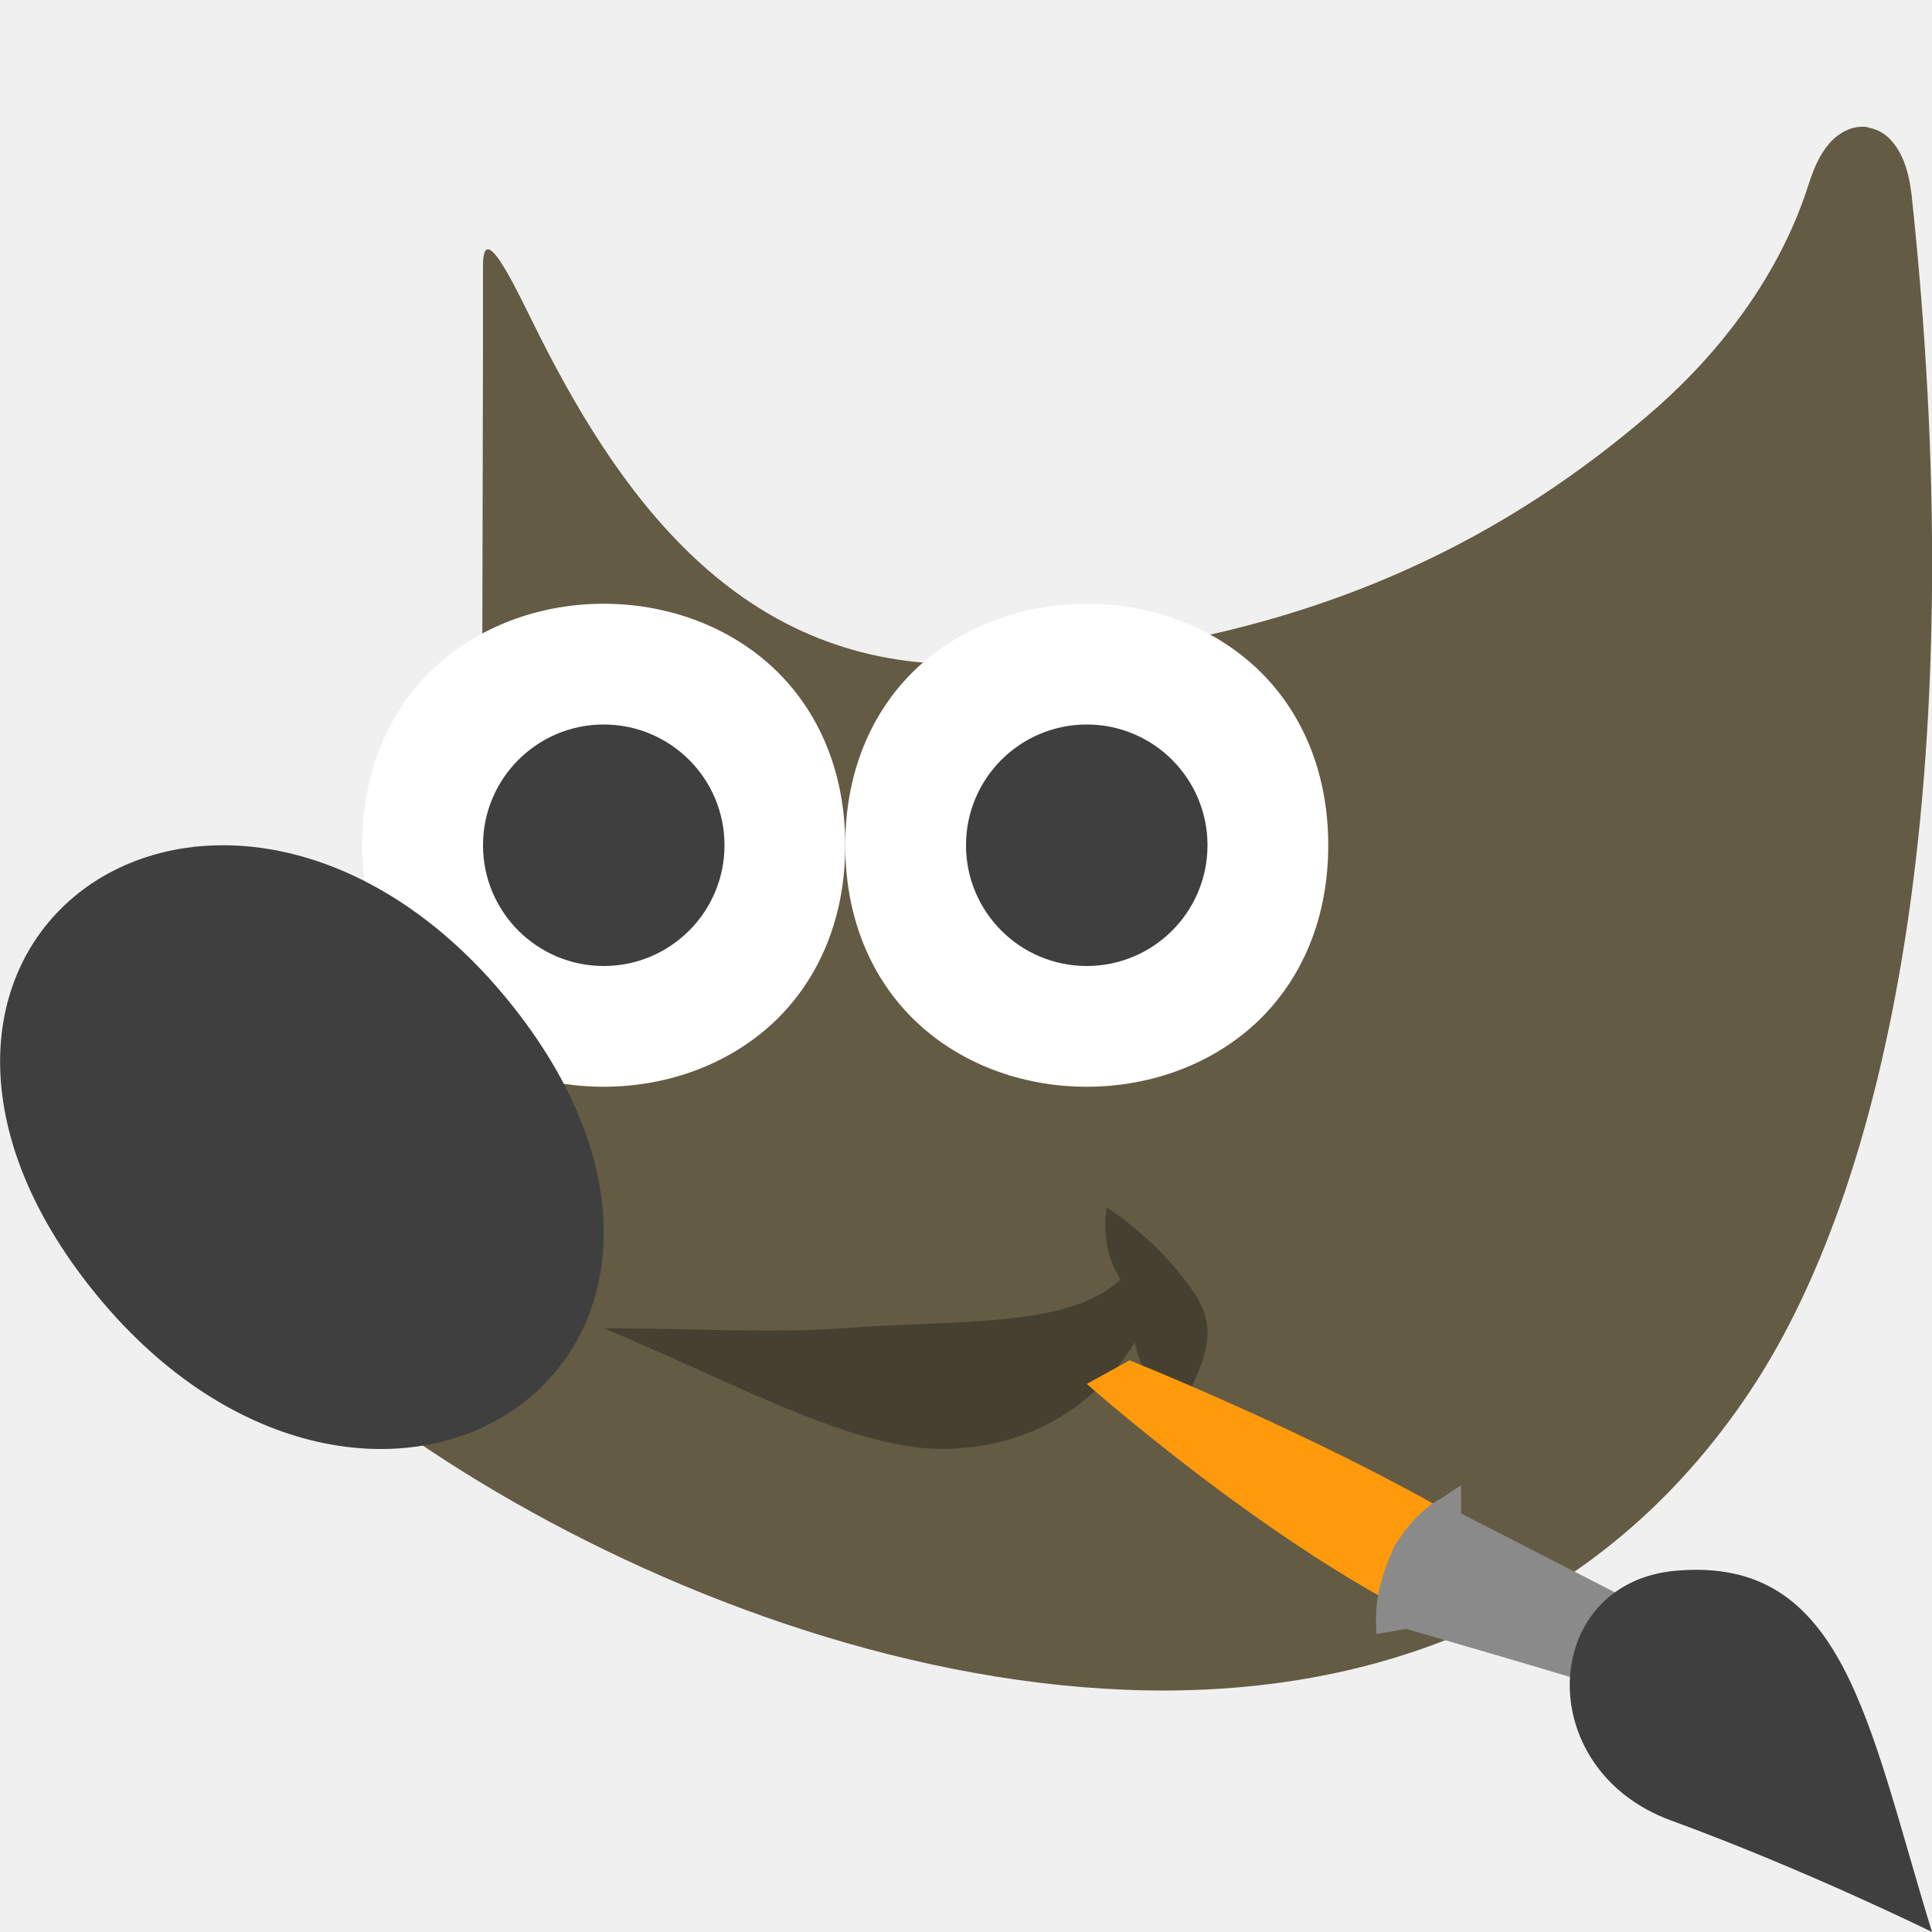
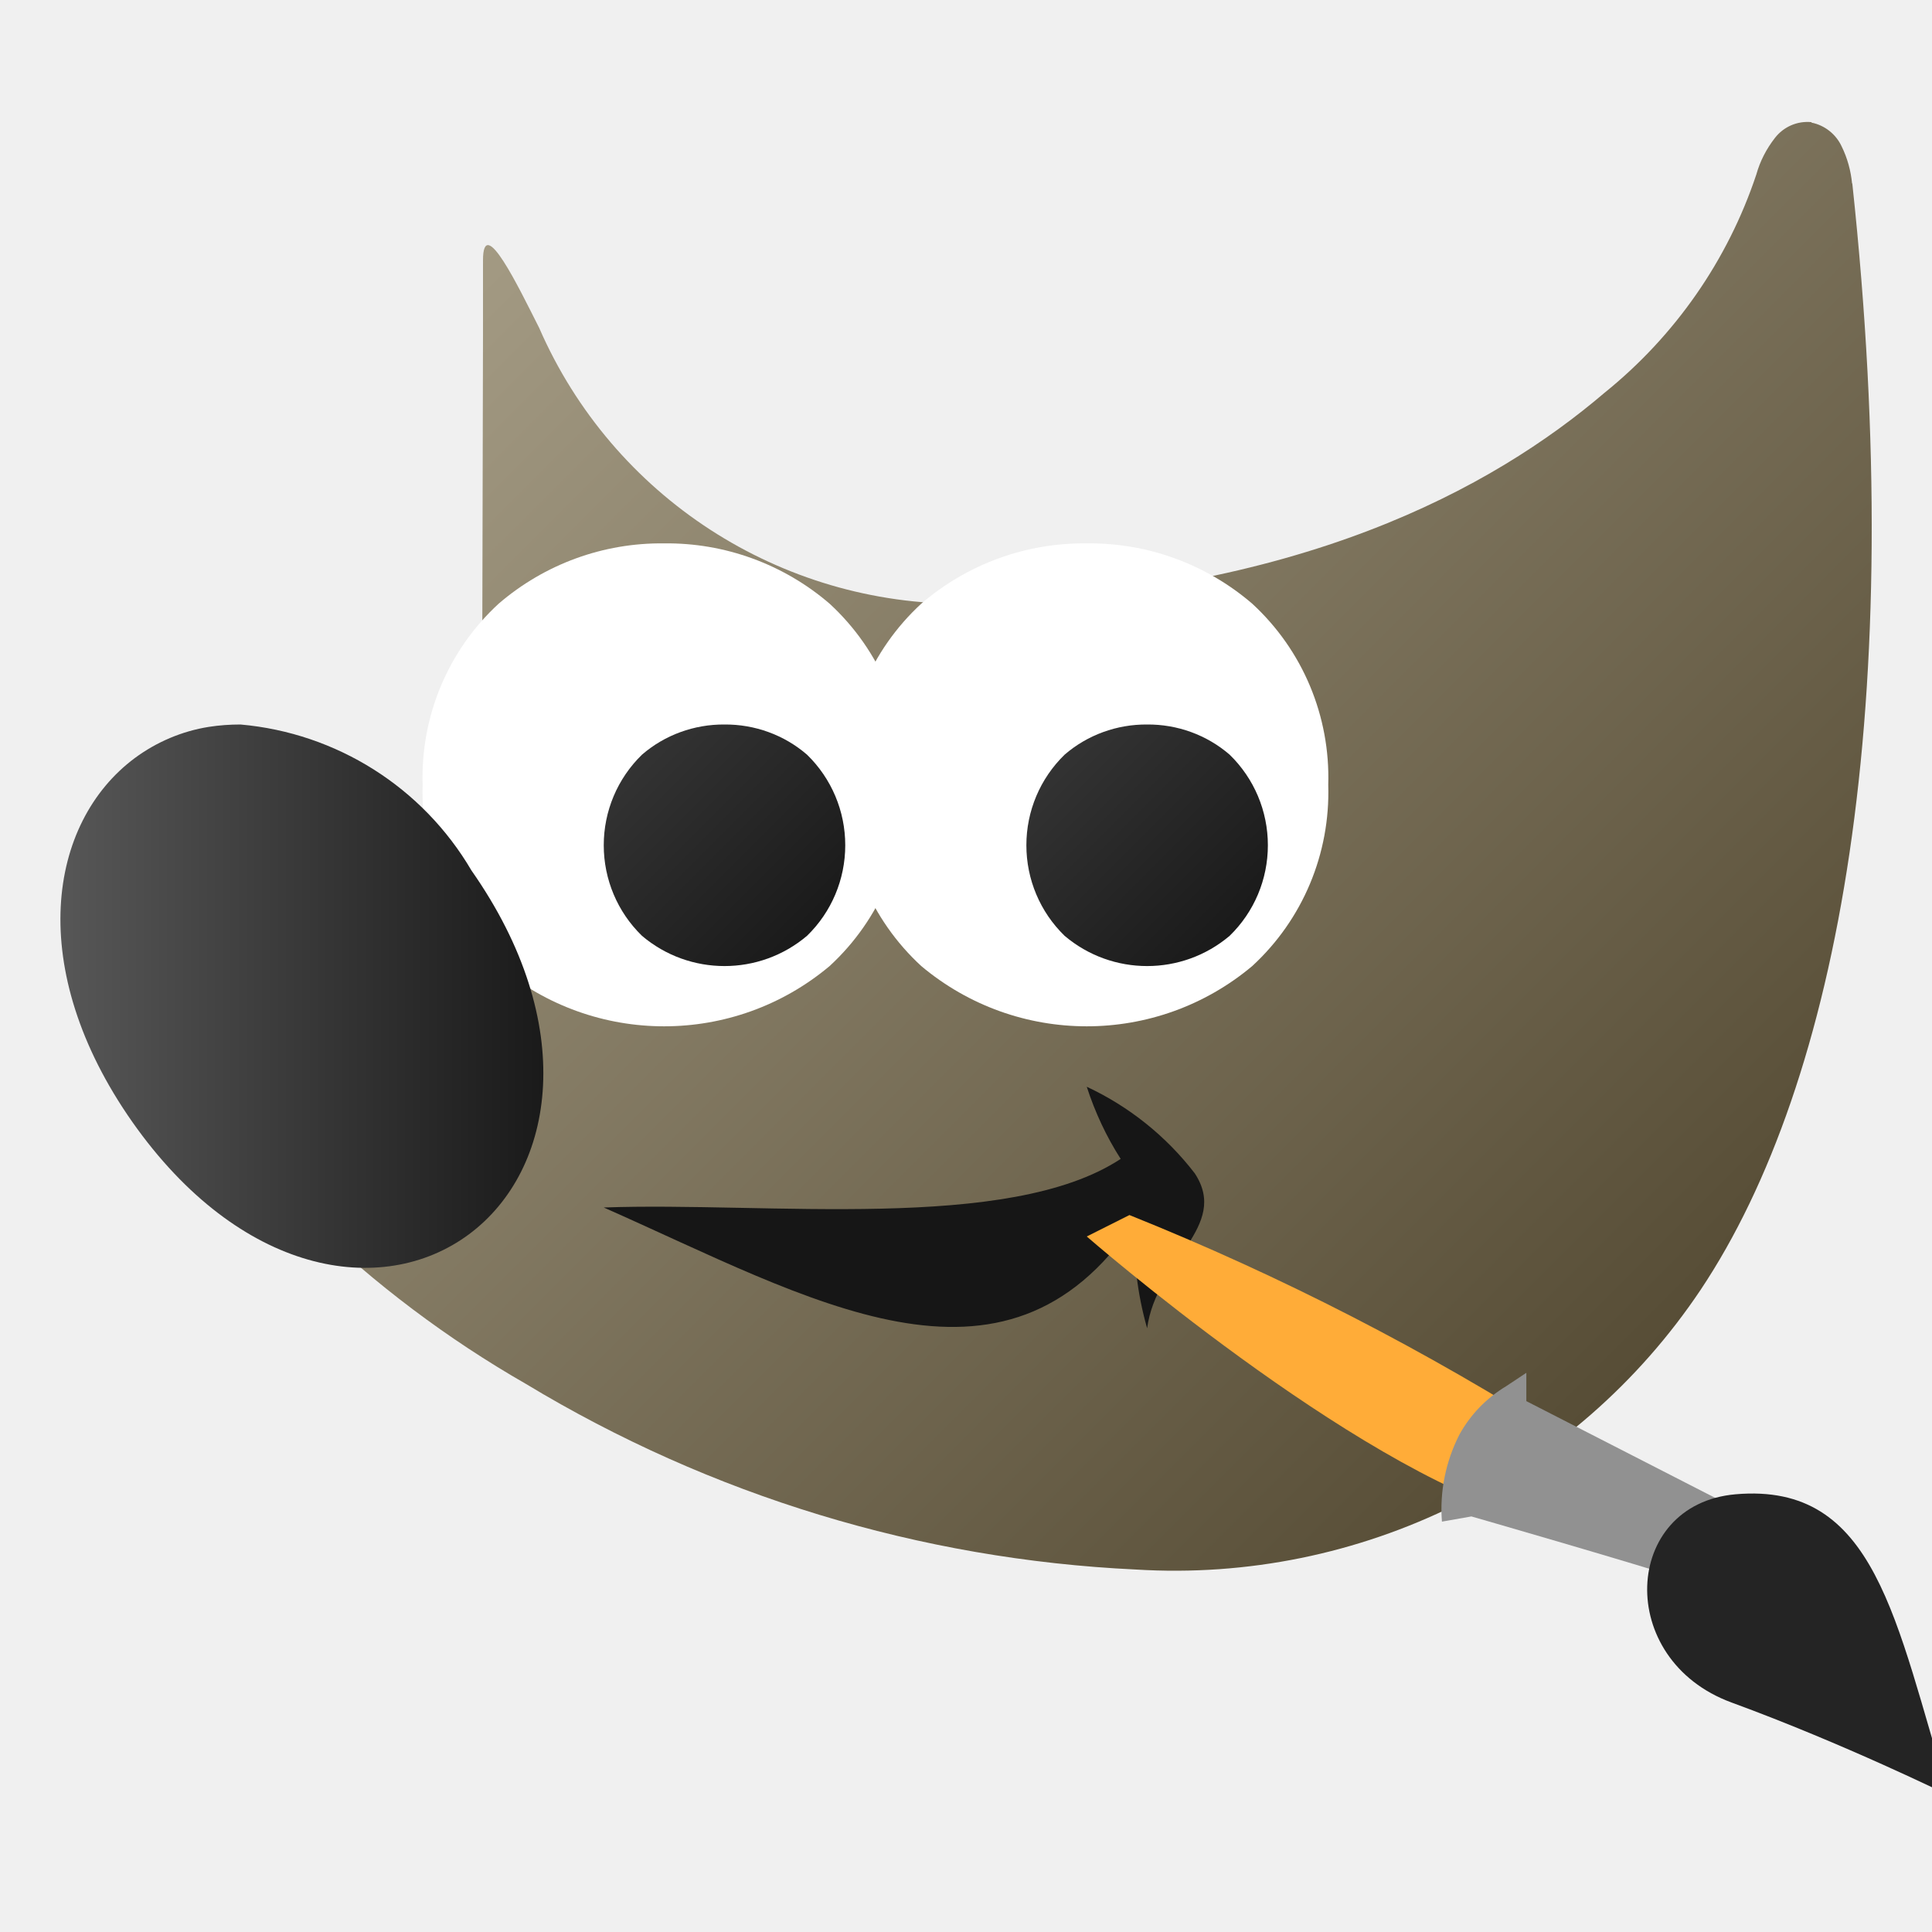
- <svg xmlns="http://www.w3.org/2000/svg" width="16" height="16" version="1.1">
-   <path style="fill:#645b44;fill-rule:evenodd" d="m 15.469,1.053 c -0.132,-0.021 -0.251,0.054 -0.323,0.139 -0.072,0.085 -0.121,0.191 -0.164,0.324 -0.075,0.23 -0.349,1.084 -1.339,1.928 C 12.652,4.287 10.945,5.424 7.987,5.5 6.187,5.521 5.192,4.214 4.475,2.795 4.295,2.44 4,1.78 4,2.2 v 0.65 l -0.009,3.862 0.018,0.044 c 0,0 0.161,0.358 -0.009,0.84 C 3.83,8.079 2.948,8.783 1.447,9.233 l -0.183,0.055 0.035,0.193 c 0.083,0.468 0.415,0.948 0.905,1.439 0.49,0.491 1.146,0.988 1.91,1.437 1.528,0.898 3.484,1.608 5.385,1.642 1.901,0.033 3.761,-0.631 4.991,-2.473 1.231,-1.841 1.831,-5.355 1.339,-9.931 h -8.38e-4 c -0.016,-0.126 -0.043,-0.233 -0.093,-0.327 -0.05,-0.094 -0.133,-0.191 -0.266,-0.212 z" />
-   <path style="opacity:0.3;fill-rule:evenodd" d="m 5,11 c 0.722,0 1.38,0.043 1.977,0 C 7.969,10.927 8.84,10.999 9.281,10.597 9.094,10.312 9.167,10 9.167,10 c 0,0 0.436,0.272 0.728,0.716 C 10.185,11.159 9.792,11.432 9.716,11.999 9.547,11.501 9.441,11.314 9.398,11.117 9.091,11.619 8.561,11.979 7.849,11.999 7.09,12.02 6.125,11.47 5,11 Z" />
-   <path style="fill:#ffffff;fill-rule:evenodd" d="m 5,5 c -0.495,0 -0.992,0.164 -1.371,0.5 C 3.25,5.837 3,6.349 3,7 c 0,0.651 0.25,1.163 0.629,1.5 0.379,0.337 0.876,0.5 1.371,0.5 0.495,0 0.992,-0.164 1.371,-0.5 C 6.749,8.163 7,7.651 7,7 7,6.349 6.749,5.837 6.37,5.5 5.992,5.164 5.494,5 5,5 Z" />
-   <circle style="fill:#3f3f3f" cx="5" cy="7" r="1" />
-   <path style="fill:#3f3f3f;fill-rule:evenodd" d="m 1.864,7 c -0.111,0 -0.22,0.006 -0.325,0.022 -0.282,0.041 -0.543,0.139 -0.768,0.287 -0.9,0.594 -1.137,1.939 -0.025,3.348 1.112,1.409 2.583,1.628 3.484,1.034 C 5.129,11.097 5.367,9.752 4.255,8.343 3.525,7.418 2.641,7.006 1.864,7 Z" />
-   <path style="fill:#ffffff;fill-rule:evenodd" d="m 9,5 c -0.495,0 -0.992,0.164 -1.371,0.5 C 7.25,5.837 7,6.349 7,7 c 0,0.651 0.25,1.163 0.629,1.5 0.379,0.337 0.876,0.5 1.371,0.5 0.495,0 0.992,-0.164 1.371,-0.5 C 10.749,8.163 11,7.651 11,7 11,6.349 10.749,5.837 10.37,5.5 9.992,5.164 9.494,5 9,5 Z" />
-   <circle style="fill:#3f3f3f" cx="9" cy="7" r="1" />
-   <path style="fill:#ff9a0c" d="m 12.489,13.69 0.324,-0.646 C 11.607,12.162 9.355,11.266 9.355,11.266 L 9,11.461 c 0,0 2.045,1.813 3.489,2.229 z" />
-   <path style="fill:#8a8a8a" d="m 12.1,12.3 -0.169,0.111 c -0.157,0.086 -0.284,0.231 -0.387,0.4 -0.118,0.277 -0.164,0.45 -0.144,0.721 l 0.245,-0.042 c 0,0 1.279,0.367 1.885,0.56 l 0.071,-0.136 0.249,-0.483 -1.75,-0.897 z" />
-   <path style="fill:#3f3f3f" d="m 16,16 c -0.534,-1.736 -0.724,-3.115 -2.121,-2.992 -1.125,0.099 -1.204,1.642 -0.041,2.068 C 14.959,15.486 16,16 16,16 Z" />
+ <svg xmlns="http://www.w3.org/2000/svg" width="32px" height="32px" viewBox="0 0 32 32" version="1.1">
+   <defs>
+     <linearGradient id="linear0" gradientUnits="userSpaceOnUse" x1="9.322" y1="2.801" x2="28.175" y2="21.654">
+       <stop offset="0" style="stop-color:rgb(63.922%,60.392%,51.373%);stop-opacity:1;" />
+       <stop offset="1" style="stop-color:rgb(34.118%,30.196%,21.176%);stop-opacity:1;" />
+     </linearGradient>
+     <linearGradient id="linear1" gradientUnits="userSpaceOnUse" x1="10.565" y1="12.565" x2="13.435" y2="15.435">
+       <stop offset="0" style="stop-color:rgb(20%,20%,20%);stop-opacity:1;" />
+       <stop offset="1" style="stop-color:rgb(10.196%,10.196%,10.196%);stop-opacity:1;" />
+     </linearGradient>
+     <linearGradient id="linear2" gradientUnits="userSpaceOnUse" x1="1" y1="16.5" x2="9" y2="16.5">
+       <stop offset="0" style="stop-color:rgb(34.118%,34.118%,34.118%);stop-opacity:1;" />
+       <stop offset="1" style="stop-color:rgb(10.196%,10.196%,10.196%);stop-opacity:1;" />
+     </linearGradient>
+     <linearGradient id="linear3" gradientUnits="userSpaceOnUse" x1="17.565" y1="12.565" x2="20.435" y2="15.435">
+       <stop offset="0" style="stop-color:rgb(20%,20%,20%);stop-opacity:1;" />
+       <stop offset="1" style="stop-color:rgb(10.196%,10.196%,10.196%);stop-opacity:1;" />
+     </linearGradient>
+   </defs>
+   <g id="surface1">
+     <path style=" stroke:none;fill-rule:evenodd;fill:url(#linear0);" d="M 30.004 2.023 C 29.77 2 29.543 2.098 29.398 2.285 C 29.258 2.465 29.152 2.668 29.09 2.891 C 28.617 4.309 27.746 5.562 26.578 6.504 C 24.723 8.086 21.523 9.855 15.977 10 C 12.922 10.027 10.148 8.227 8.93 5.43 C 8.594 4.766 8 3.527 8 4.312 L 8 5.531 L 7.984 12.336 L 8.016 12.418 C 8.199 12.93 8.195 13.488 8 13.992 C 7.68 14.898 6.527 16.219 3.711 17.062 L 3.367 17.164 L 3.434 17.527 C 3.723 18.574 4.312 19.512 5.129 20.227 C 6.207 21.27 7.41 22.176 8.711 22.922 C 11.77 24.77 15.238 25.828 18.809 25.996 C 22.531 26.227 26.094 24.461 28.168 21.363 C 30.473 17.91 31.602 11.621 30.68 3.039 L 30.676 3.039 C 30.656 2.828 30.598 2.617 30.504 2.426 C 30.41 2.223 30.223 2.074 30.004 2.031 Z M 30.004 2.023 " />
+     <path style=" stroke:none;fill-rule:evenodd;fill:rgb(100%,100%,100%);fill-opacity:1;" d="M 11 9 C 9.992 8.988 9.02 9.344 8.258 10 C 7.422 10.77 6.965 11.863 7 13 C 6.965 14.137 7.422 15.23 8.258 16 C 9.844 17.332 12.156 17.332 13.742 16 C 14.578 15.23 15.035 14.137 15 13 C 15.035 11.863 14.578 10.77 13.742 10 C 12.98 9.344 12.004 8.988 11 9 Z M 11 9 " />
+     <path style=" stroke:none;fill-rule:evenodd;fill:url(#linear1);" d="M 12 12 C 11.5 11.996 11.012 12.172 10.633 12.5 C 10.227 12.895 10 13.434 10 14 C 10 14.566 10.227 15.105 10.633 15.5 C 11.422 16.168 12.578 16.168 13.367 15.5 C 13.773 15.105 14 14.566 14 14 C 14 13.434 13.773 12.895 13.367 12.5 C 12.988 12.172 12.5 11.996 12 12 Z M 12 12 " />
+     <path style=" stroke:none;fill-rule:evenodd;fill:rgb(8.627%,8.627%,8.627%);fill-opacity:1;" d="M 10 20 C 12.695 19.902 16.707 20.418 18.562 19.195 C 18.324 18.824 18.137 18.422 18 18 C 18.703 18.328 19.316 18.82 19.789 19.434 C 20.371 20.32 19.152 20.867 19 22 C 18.836 21.426 18.766 20.832 18.797 20.234 C 16.641 23.457 13.414 21.508 10 20 Z M 10 20 " />
+     <path style=" stroke:none;fill-rule:evenodd;fill:url(#linear2);" d="M 3.984 12 C 3.809 12 3.633 12.012 3.461 12.039 C 3.016 12.109 2.594 12.289 2.234 12.555 C 0.793 13.625 0.414 16.047 2.191 18.582 C 3.973 21.117 6.324 21.512 7.766 20.445 C 9.207 19.375 9.586 16.953 7.809 14.418 C 7 13.039 5.574 12.141 3.984 12 Z M 3.984 12 " />
+     <path style=" stroke:none;fill-rule:evenodd;fill:rgb(100%,100%,100%);fill-opacity:1;" d="M 18 9 C 16.992 8.988 16.02 9.344 15.258 10 C 14.422 10.77 13.965 11.863 14 13 C 13.965 14.137 14.422 15.23 15.258 16 C 16.844 17.332 19.156 17.332 20.742 16 C 21.578 15.23 22.035 14.137 22 13 C 22.035 11.863 21.578 10.77 20.742 10 C 19.98 9.344 19.004 8.988 18 9 Z M 18 9 " />
+     <path style=" stroke:none;fill-rule:evenodd;fill:url(#linear3);" d="M 19 12 C 18.5 11.996 18.012 12.172 17.633 12.5 C 17.227 12.895 17 13.434 17 14 C 17 14.566 17.227 15.105 17.633 15.5 C 18.422 16.168 19.578 16.168 20.367 15.5 C 20.773 15.105 21 14.566 21 14 C 21 13.434 20.773 12.895 20.367 12.5 C 19.988 12.172 19.5 11.996 19 12 Z M 19 12 " />
+     <path style=" stroke:none;fill-rule:nonzero;fill:rgb(100%,67.451%,21.961%);fill-opacity:1;" d="M 25.262 25.117 L 25.91 23.828 C 23.629 22.371 21.219 21.133 18.707 20.125 L 18 20.48 C 18 20.48 22.371 24.289 25.262 25.117 Z M 25.262 25.117 " />
+     <path style=" stroke:none;fill-rule:nonzero;fill:rgb(56.863%,56.863%,56.863%);fill-opacity:1;" d="M 25.281 22.738 L 24.945 22.961 C 24.621 23.156 24.355 23.43 24.172 23.762 C 23.945 24.207 23.844 24.703 23.883 25.203 L 24.371 25.117 C 24.371 25.117 26.93 25.852 28.141 26.238 L 28.285 25.965 L 28.781 25 L 25.281 23.207 Z M 25.281 22.738 " />
+     <path style=" stroke:none;fill-rule:nonzero;fill:rgb(14.118%,14.118%,14.118%);fill-opacity:1;" d="M 32.281 29.738 C 31.391 26.844 31.074 24.547 28.746 24.75 C 26.871 24.914 26.742 27.488 28.68 28.199 C 30.547 28.883 32.281 29.738 32.281 29.738 Z M 32.281 29.738 " />
+   </g>
</svg>
